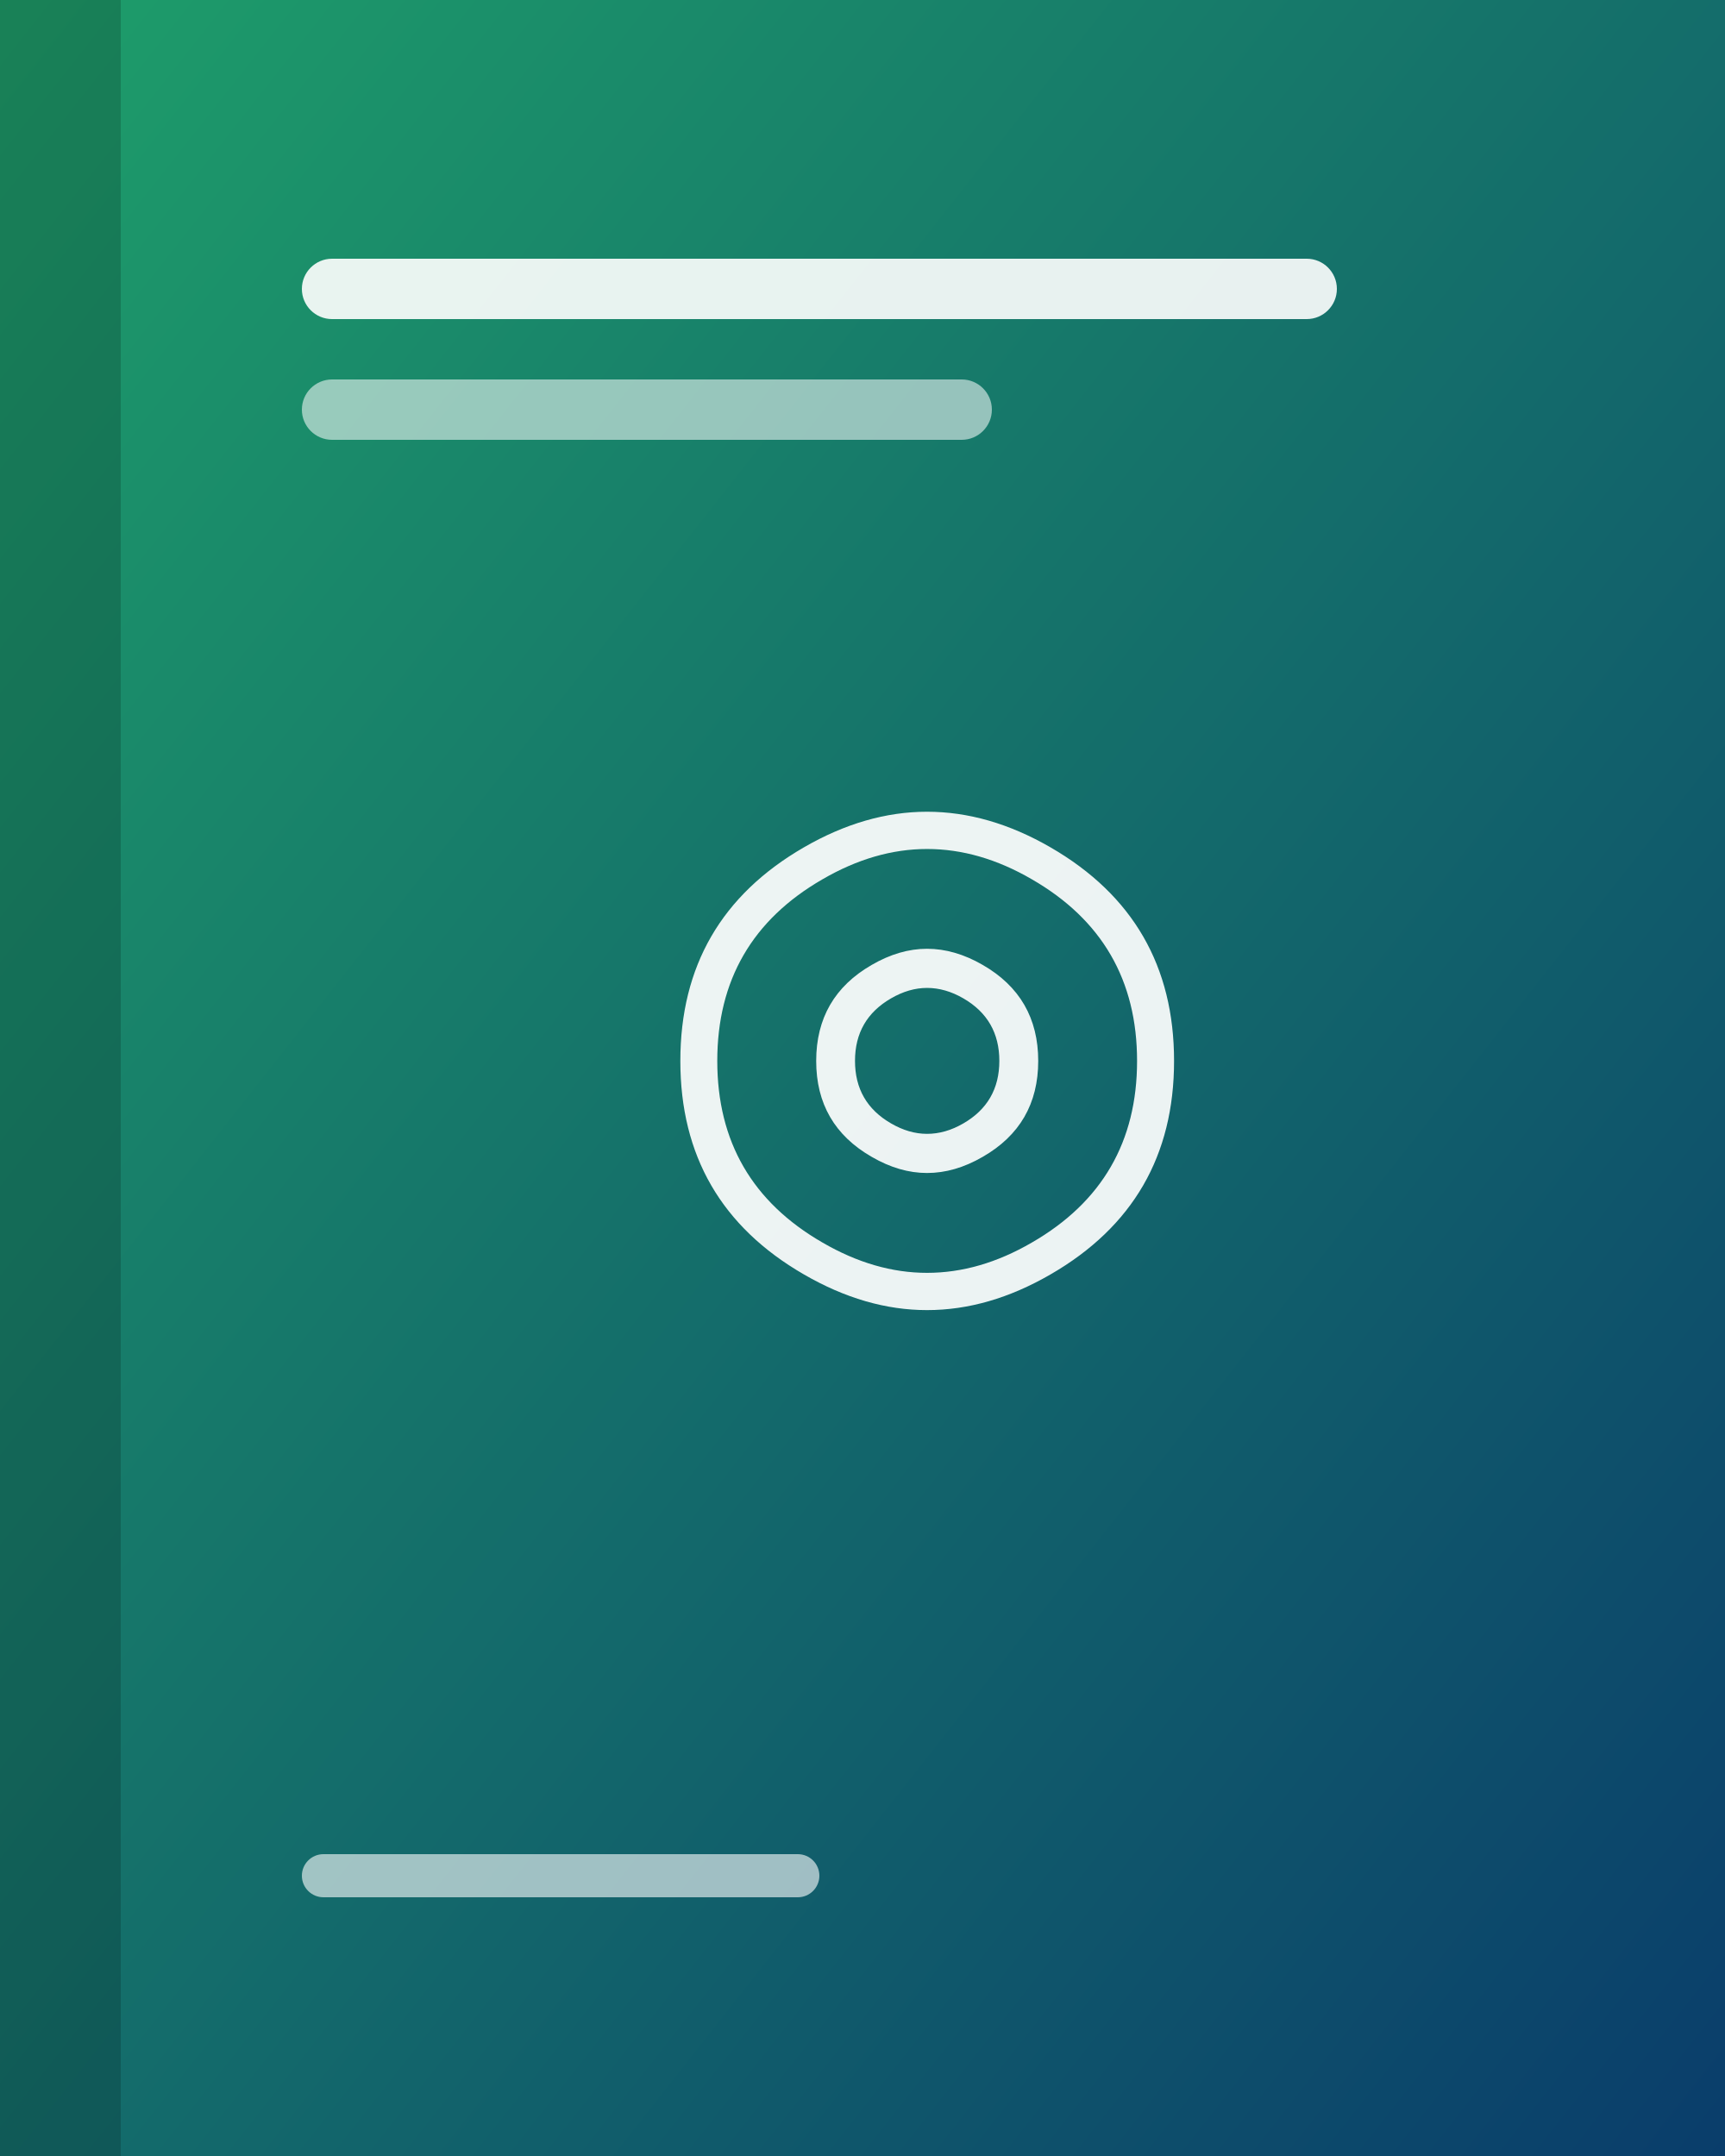
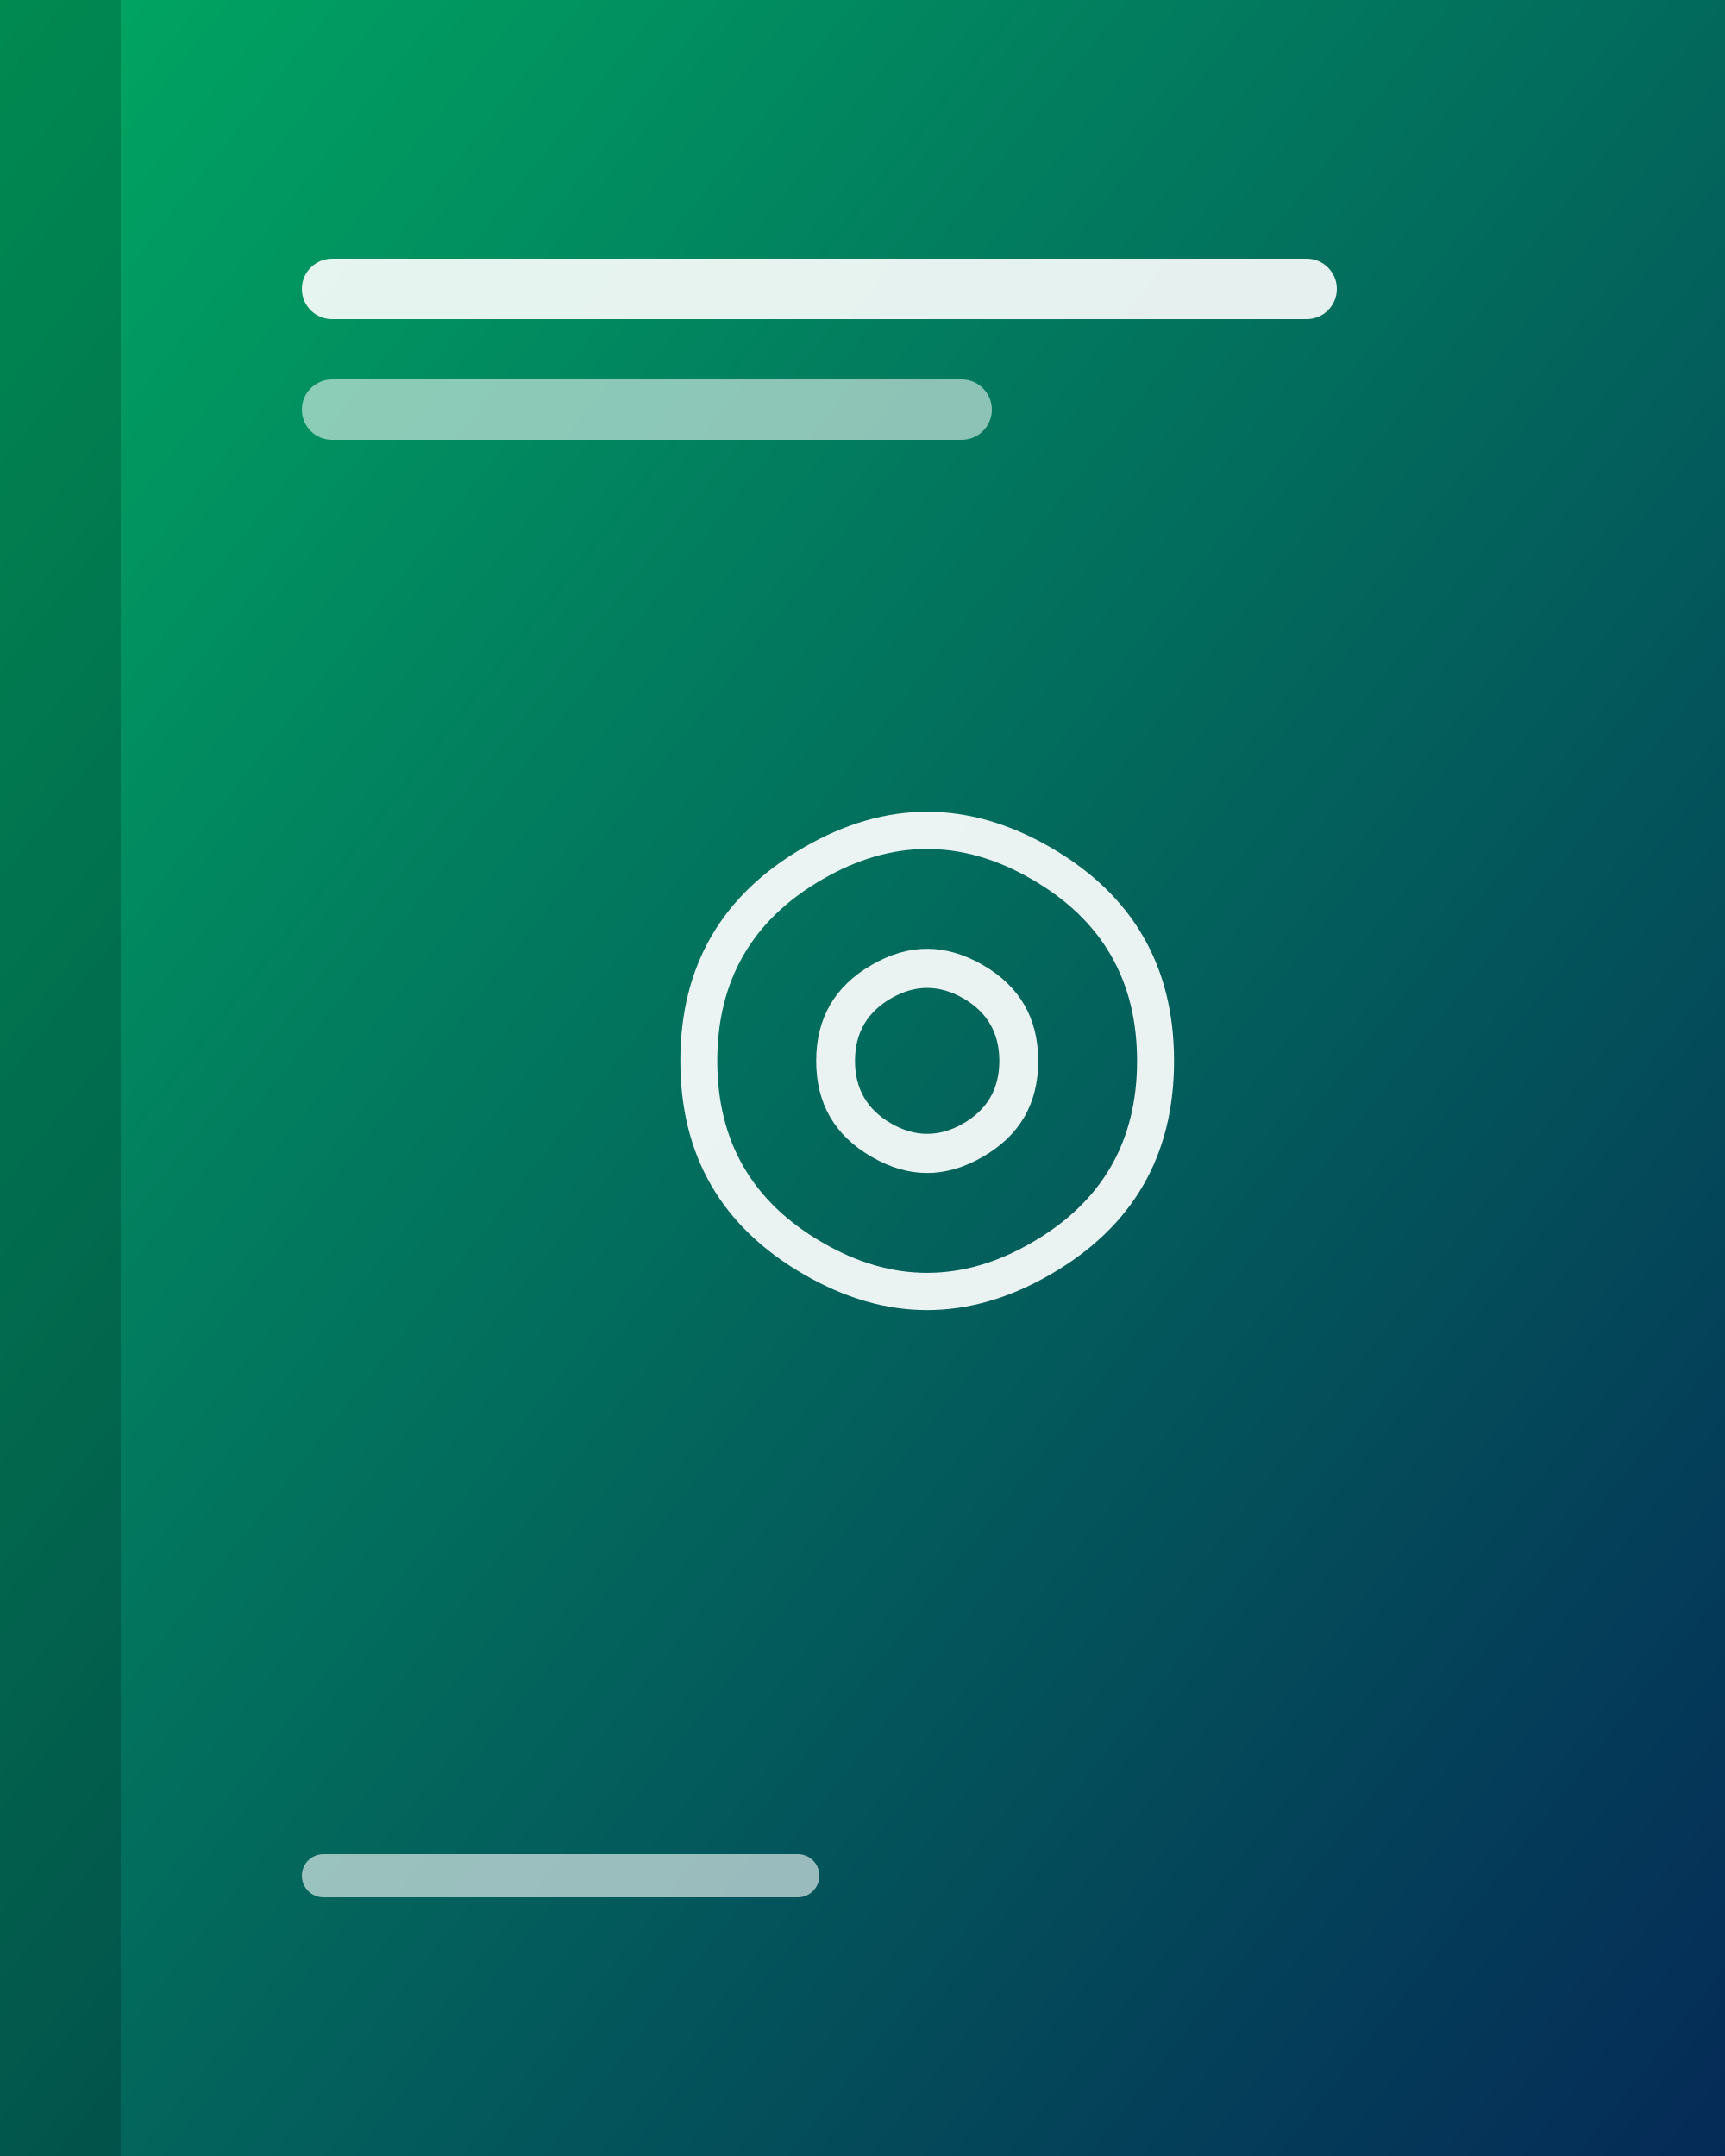
<svg xmlns="http://www.w3.org/2000/svg" viewBox="0 0 400 500" preserveAspectRatio="xMidYMid slice">
  <defs>
    <linearGradient id="g" x1="0" y1="0" x2="1" y2="1">
-       <stop offset="0" stop-color="#1E9E6A" />
-       <stop offset="1" stop-color="#0A3D6B" />
+       <stop offset="0" stop-color="#00A862" />
+       <stop offset="1" stop-color="#052A57" />
    </linearGradient>
  </defs>
  <rect width="400" height="500" fill="url(#g)" />
  <rect x="0" y="0" width="28" height="500" fill="#000" opacity=".18" />
  <text x="215" y="285" font-family="Poppins,Arial,sans-serif" font-size="150" font-weight="700" fill="#fff" text-anchor="middle" opacity=".92">◎</text>
  <rect x="70" y="60" width="240" height="14" rx="7" fill="#fff" opacity=".9" />
  <rect x="70" y="88" width="160" height="14" rx="7" fill="#fff" opacity=".55" />
  <rect x="70" y="430" width="120" height="10" rx="5" fill="#fff" opacity=".6" />
</svg>
